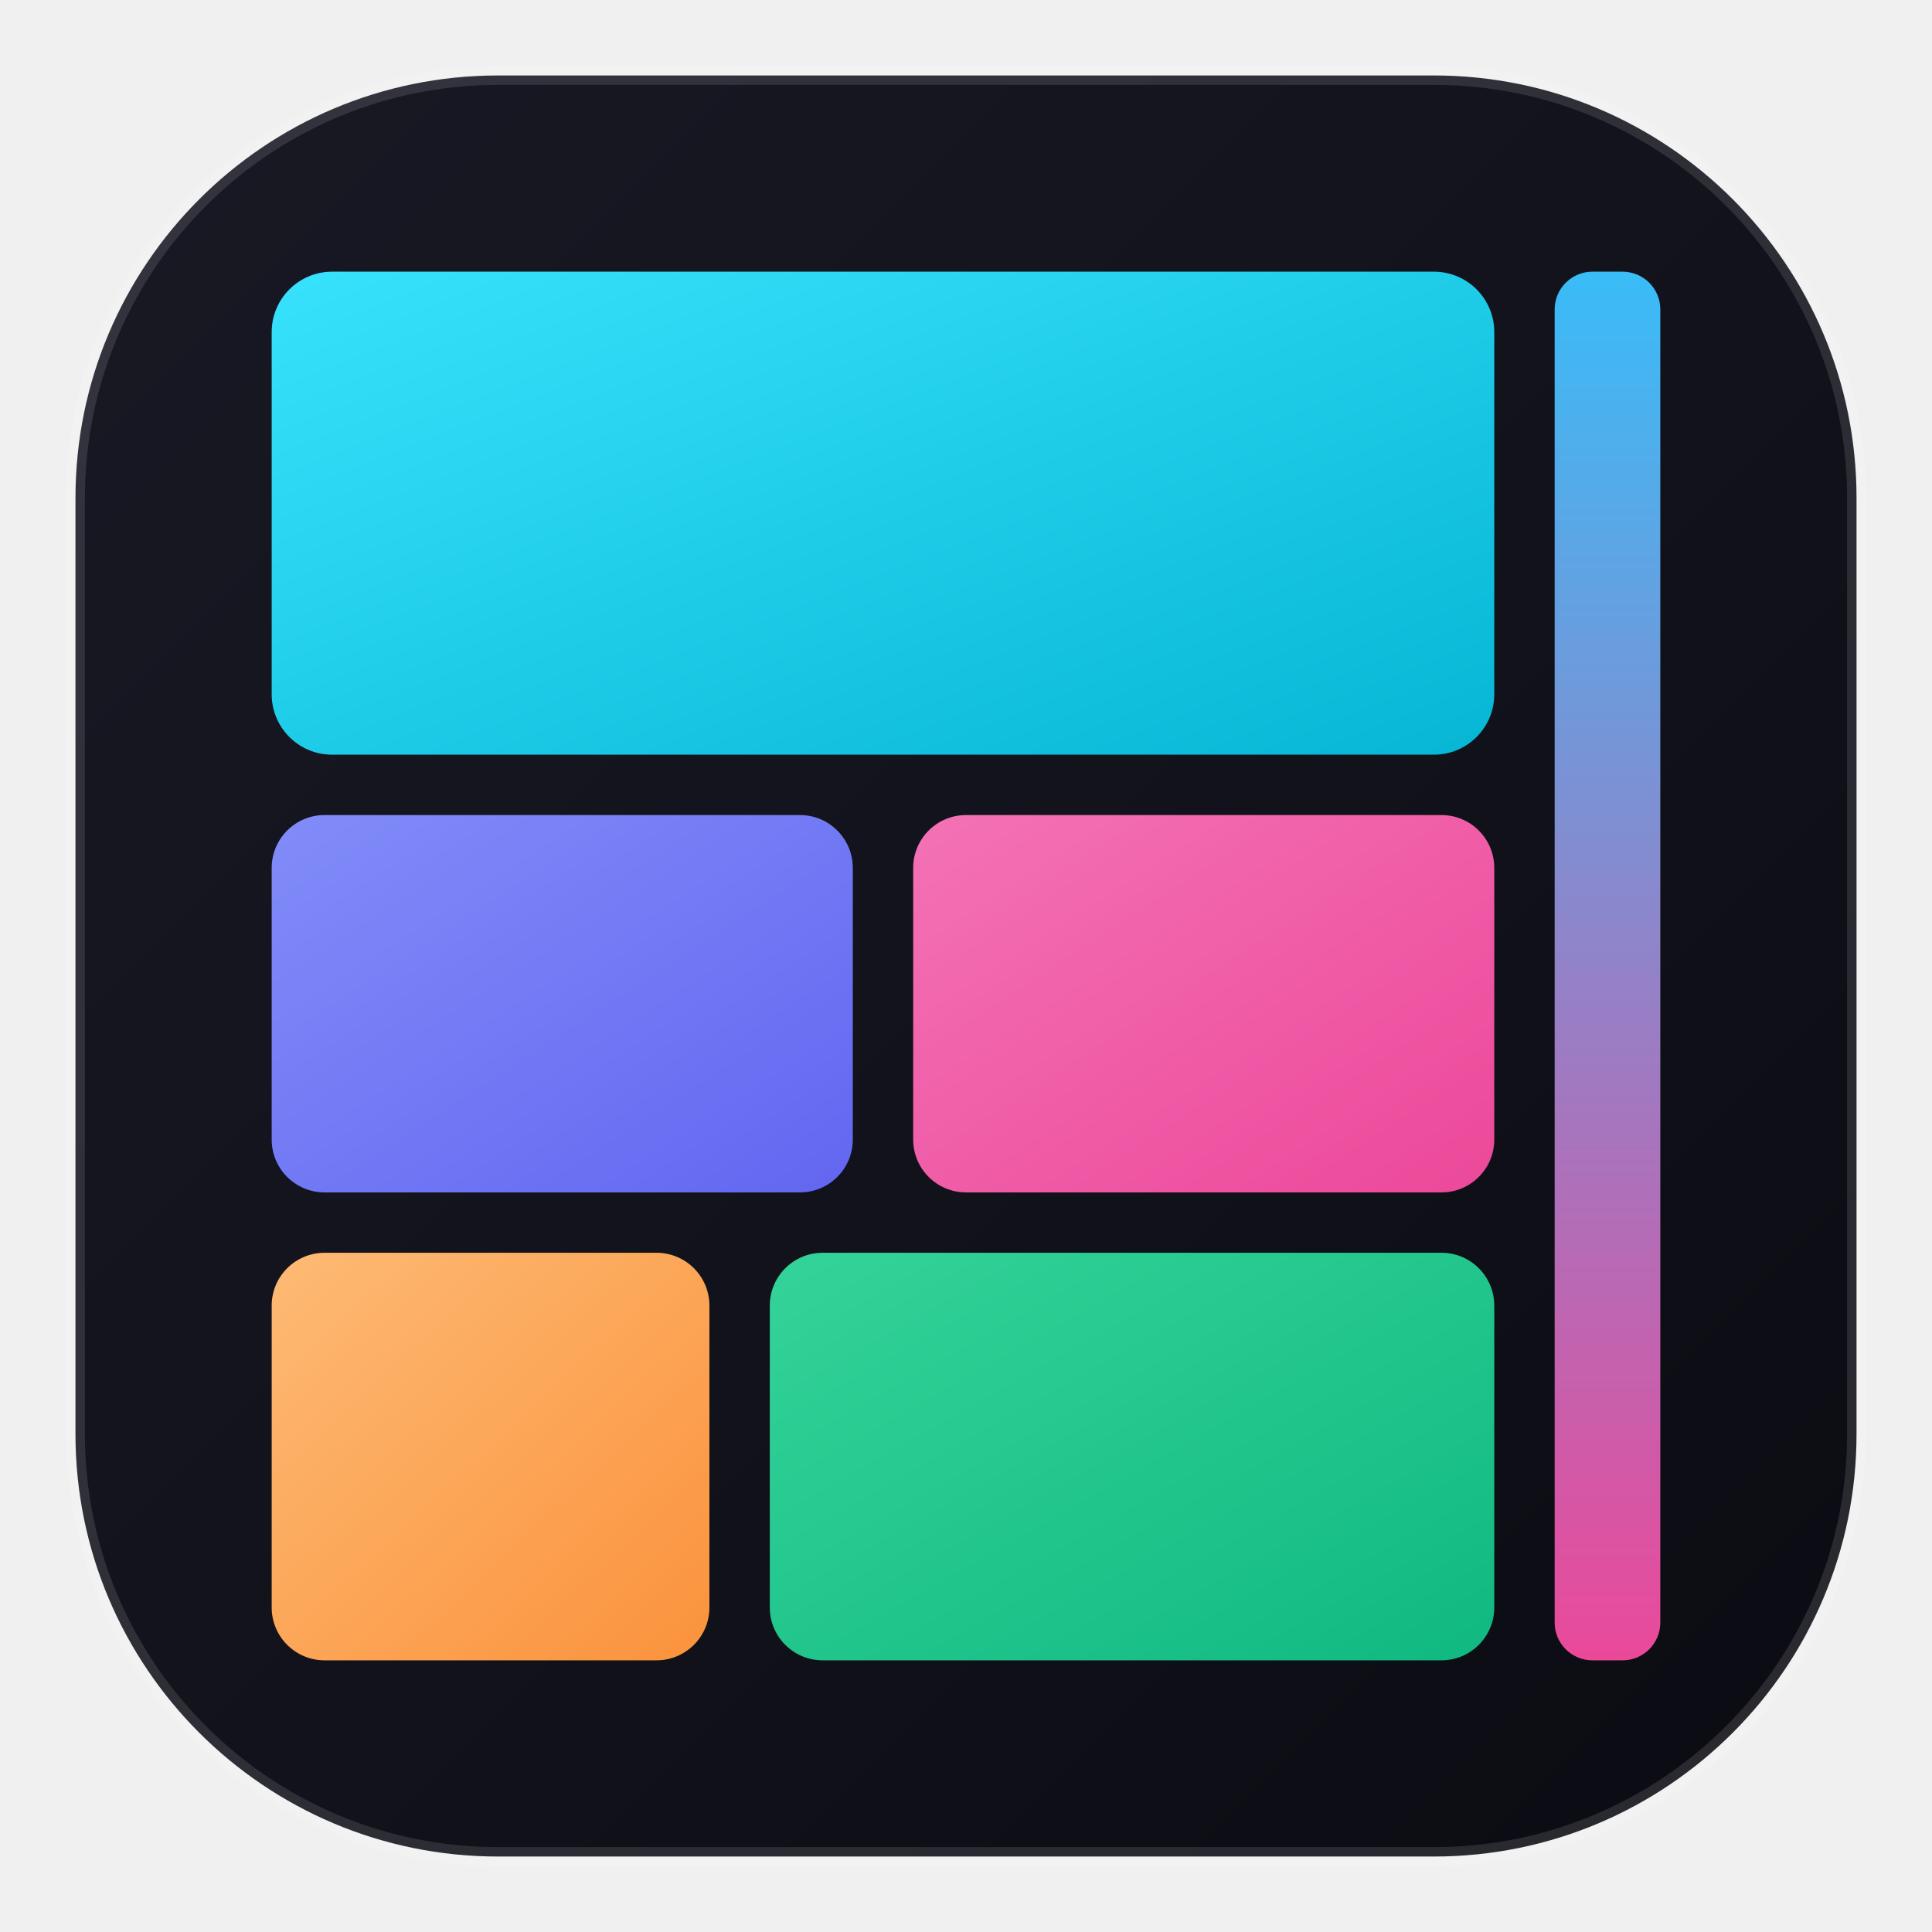
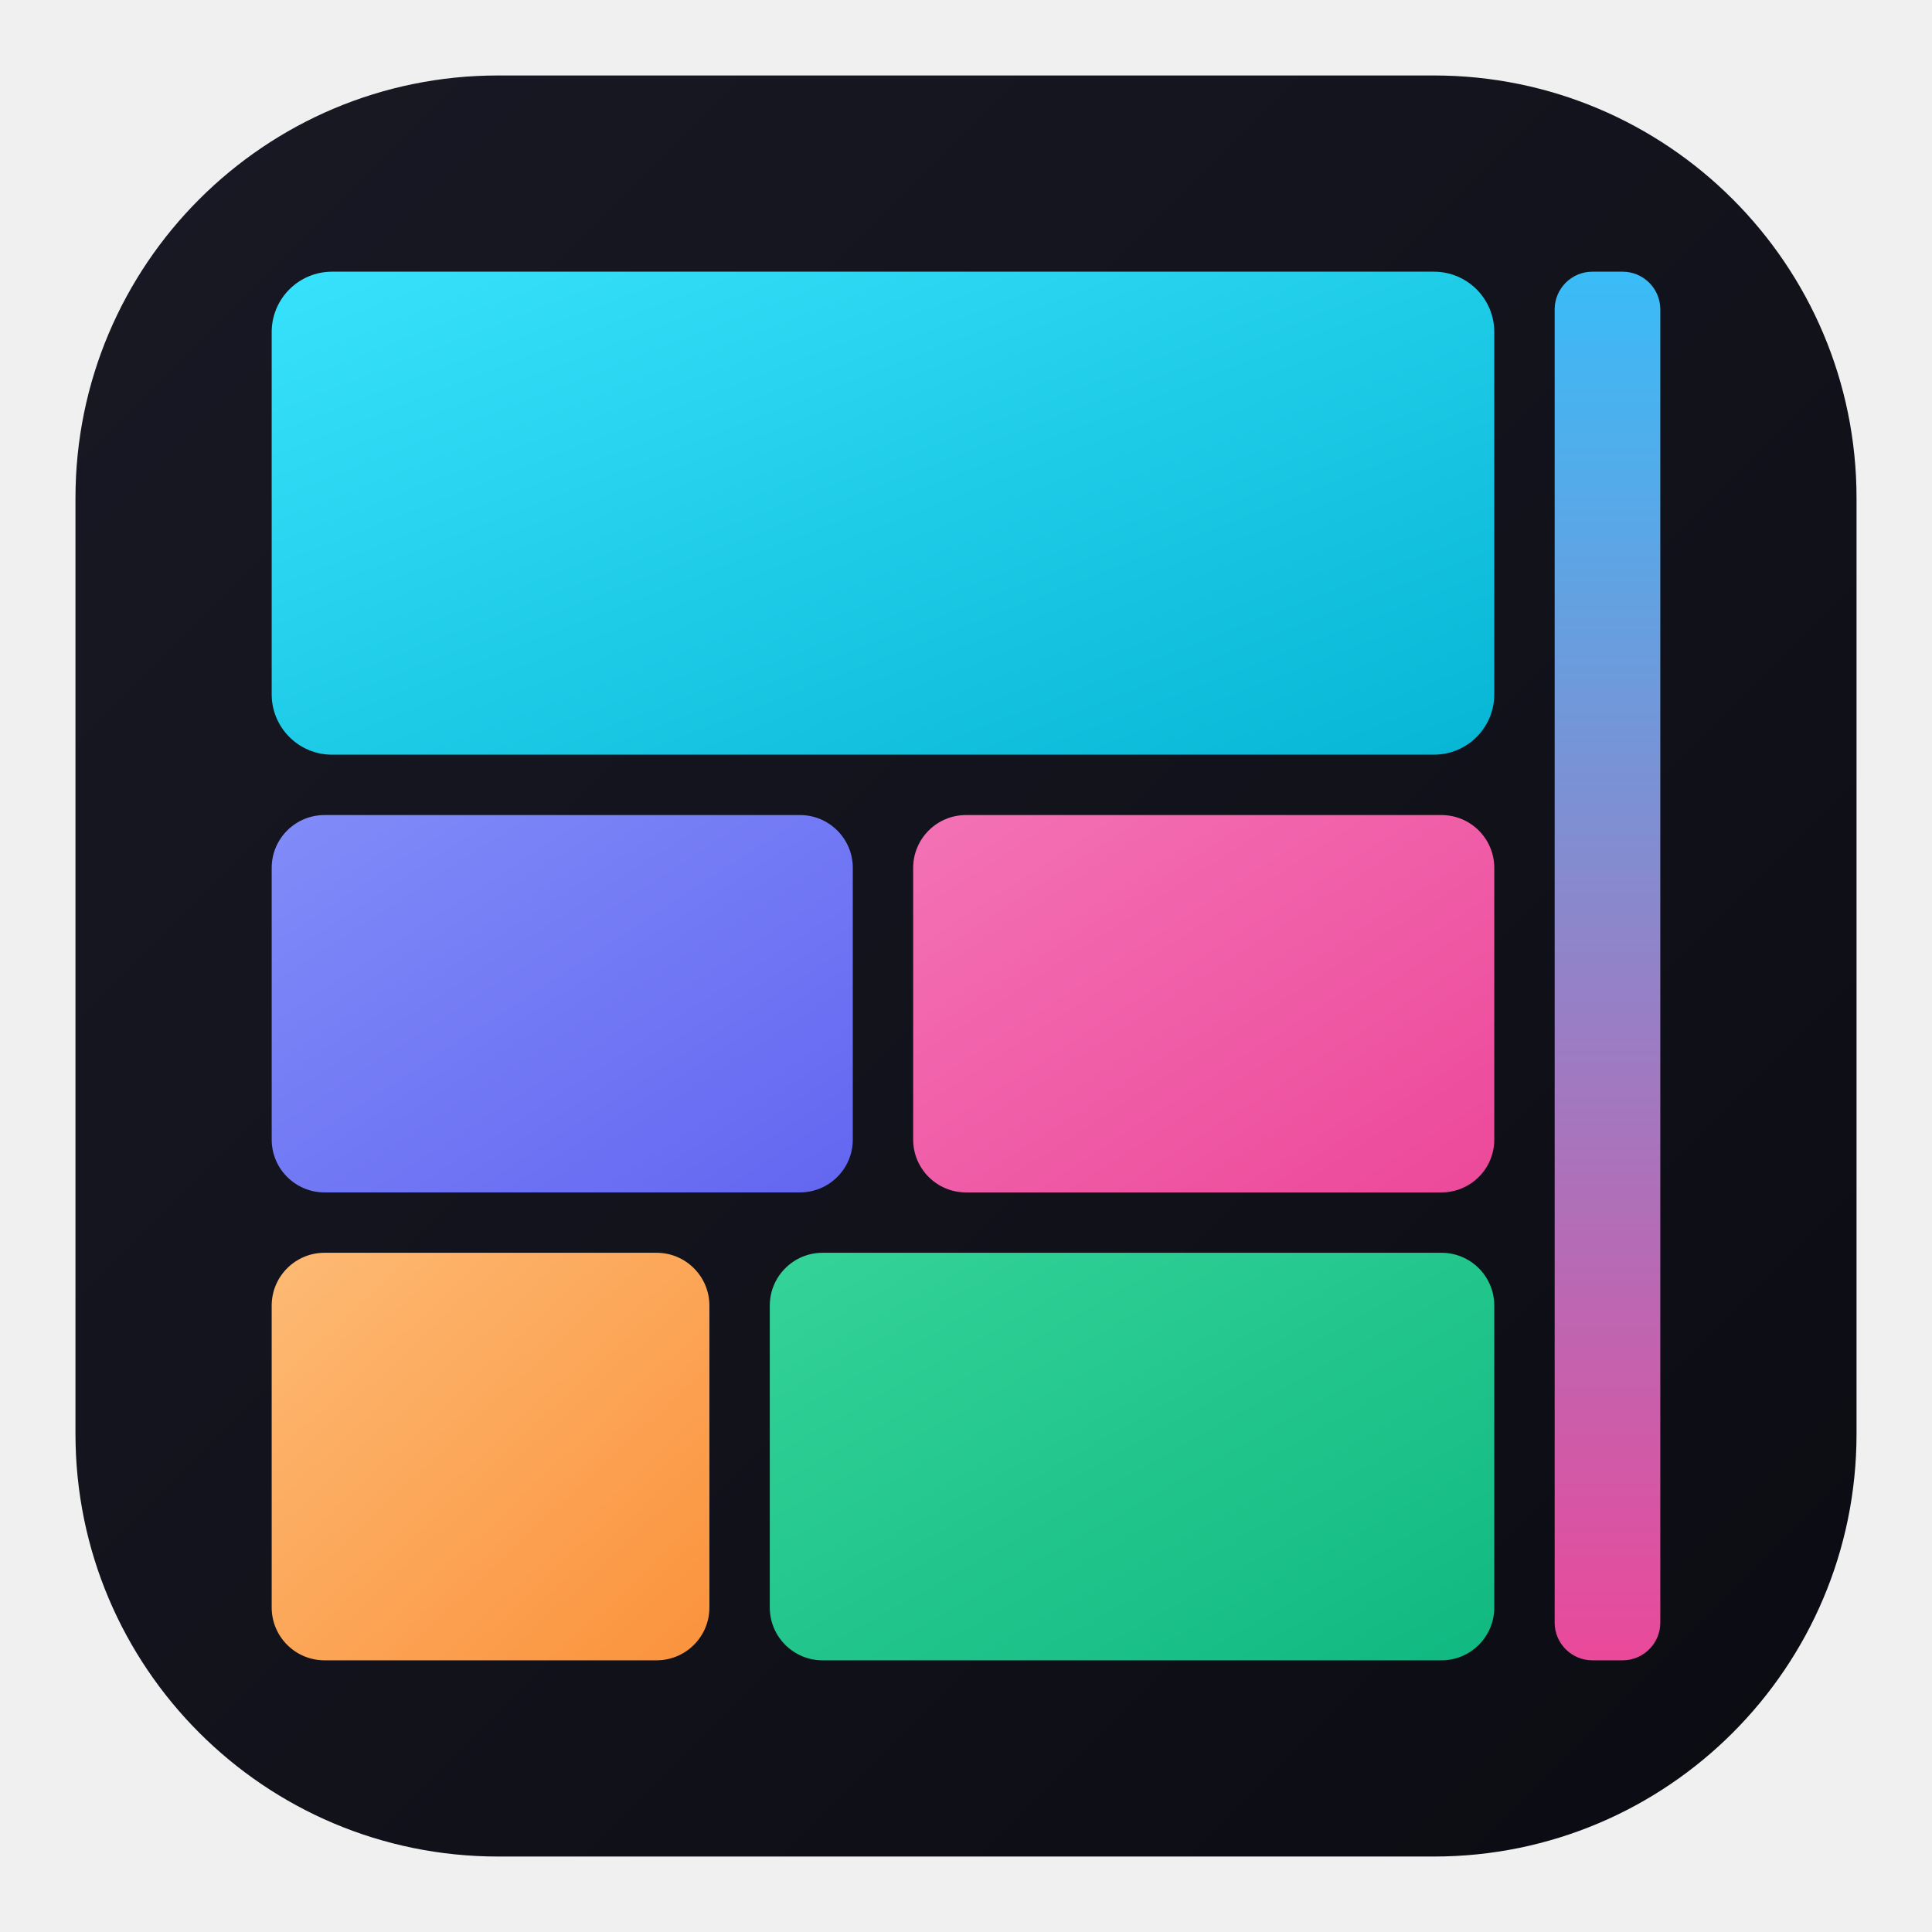
<svg xmlns="http://www.w3.org/2000/svg" viewBox="0 0 256 256" width="256" height="256">
  <defs>
    <linearGradient id="bgGrad" x1="0%" y1="0%" x2="100%" y2="100%">
      <stop offset="0%" stop-color="#181924" />
      <stop offset="100%" stop-color="#0b0c12" />
    </linearGradient>
    <linearGradient id="g1" x1="0%" y1="0%" x2="100%" y2="100%">
      <stop offset="0%" stop-color="#38e2fc" />
      <stop offset="100%" stop-color="#06b6d4" />
    </linearGradient>
    <linearGradient id="g3" x1="0%" y1="0%" x2="100%" y2="100%">
      <stop offset="0%" stop-color="#818cf8" />
      <stop offset="100%" stop-color="#6366f1" />
    </linearGradient>
    <linearGradient id="g5" x1="0%" y1="0%" x2="100%" y2="100%">
      <stop offset="0%" stop-color="#f472b6" />
      <stop offset="100%" stop-color="#ec4899" />
    </linearGradient>
    <linearGradient id="g7" x1="0%" y1="0%" x2="100%" y2="100%">
      <stop offset="0%" stop-color="#fdba74" />
      <stop offset="100%" stop-color="#fb923c" />
    </linearGradient>
    <linearGradient id="g9" x1="0%" y1="0%" x2="100%" y2="100%">
      <stop offset="0%" stop-color="#34d399" />
      <stop offset="100%" stop-color="#10b981" />
    </linearGradient>
    <linearGradient id="spineGrad" x1="0%" y1="0%" x2="0%" y2="100%">
      <stop offset="0%" stop-color="#38bdf8" />
      <stop offset="100%" stop-color="#ec4899" />
    </linearGradient>
  </defs>
-   <rect x="10" y="10" width="236" height="236" rx="56" ry="56" fill="url(#bgGrad)" stroke="#ffffff" stroke-opacity="0.12" stroke-width="2.5" />
+   <rect x="10" y="10" width="236" height="236" rx="56" ry="56" fill="url(#bgGrad)" />
  <rect x="36" y="36" width="162" height="64" rx="8" ry="8" fill="url(#g1)" />
  <rect x="36" y="108" width="77" height="50" rx="7" ry="7" fill="url(#g3)" />
  <rect x="121" y="108" width="77" height="50" rx="7" ry="7" fill="url(#g5)" />
  <rect x="36" y="166" width="58" height="54" rx="7" ry="7" fill="url(#g7)" />
  <rect x="102" y="166" width="96" height="54" rx="7" ry="7" fill="url(#g9)" />
  <rect x="206" y="36" width="14" height="184" rx="5" ry="5" fill="url(#spineGrad)" />
</svg>
